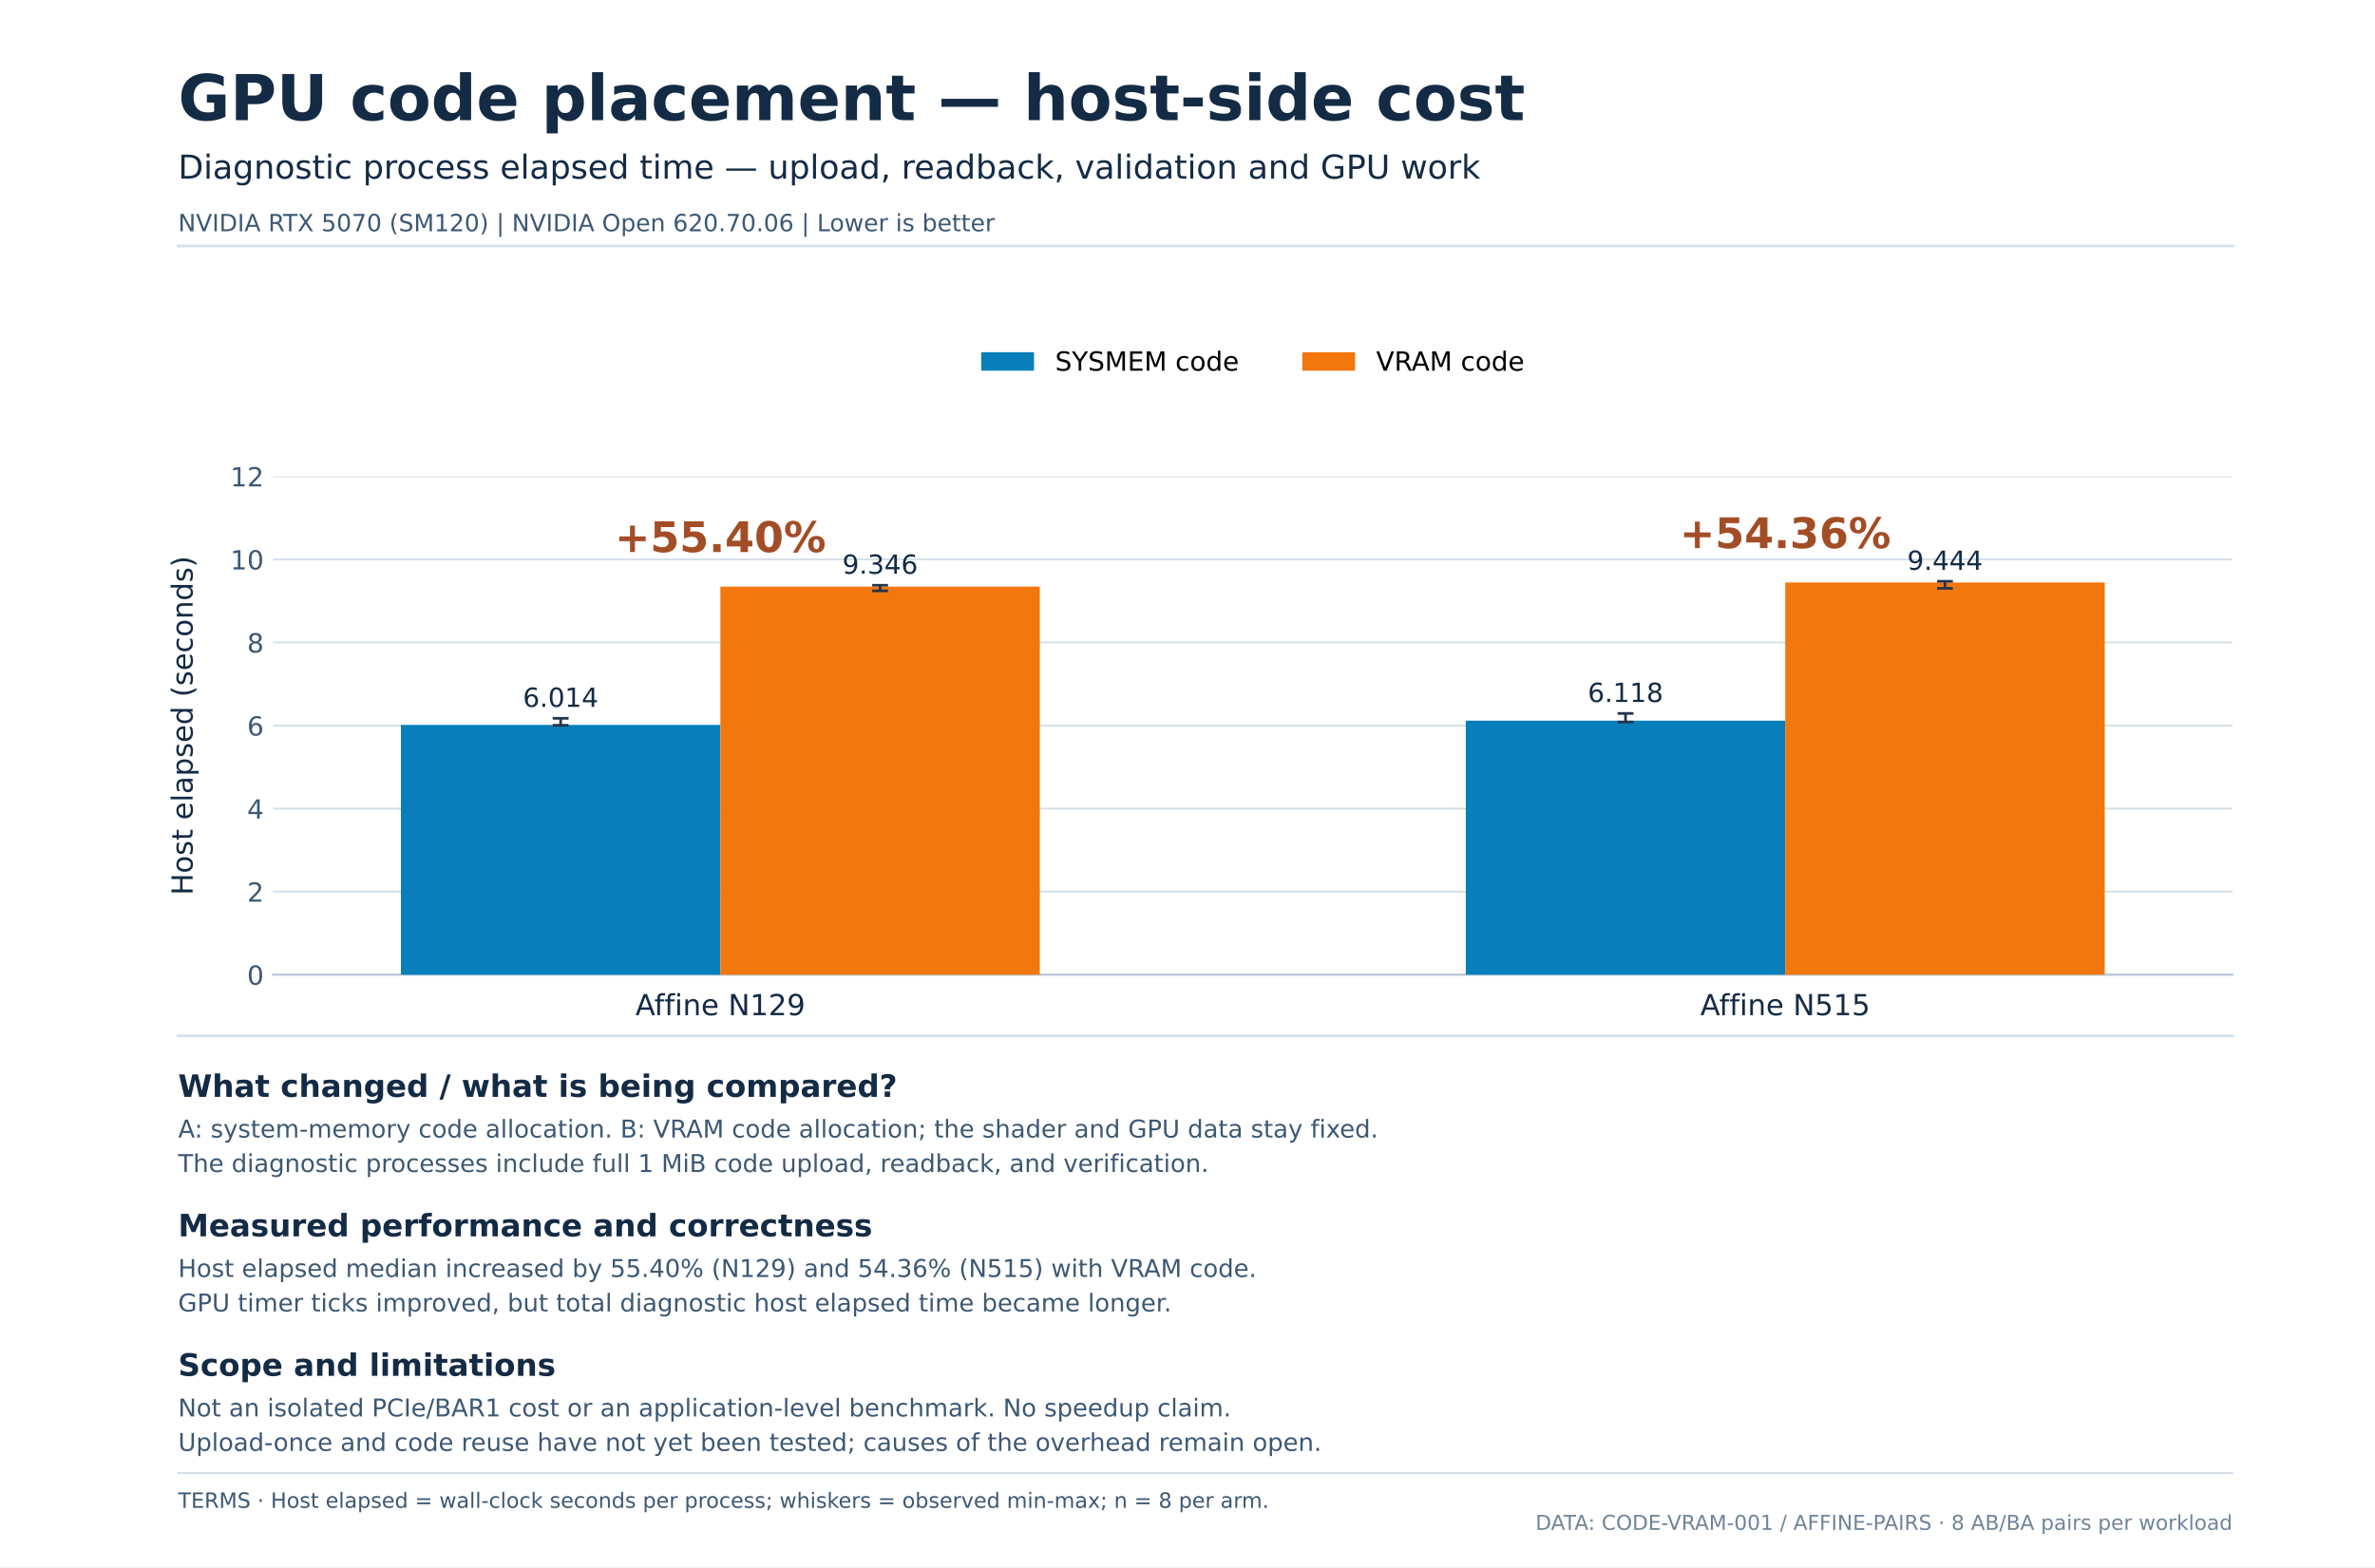
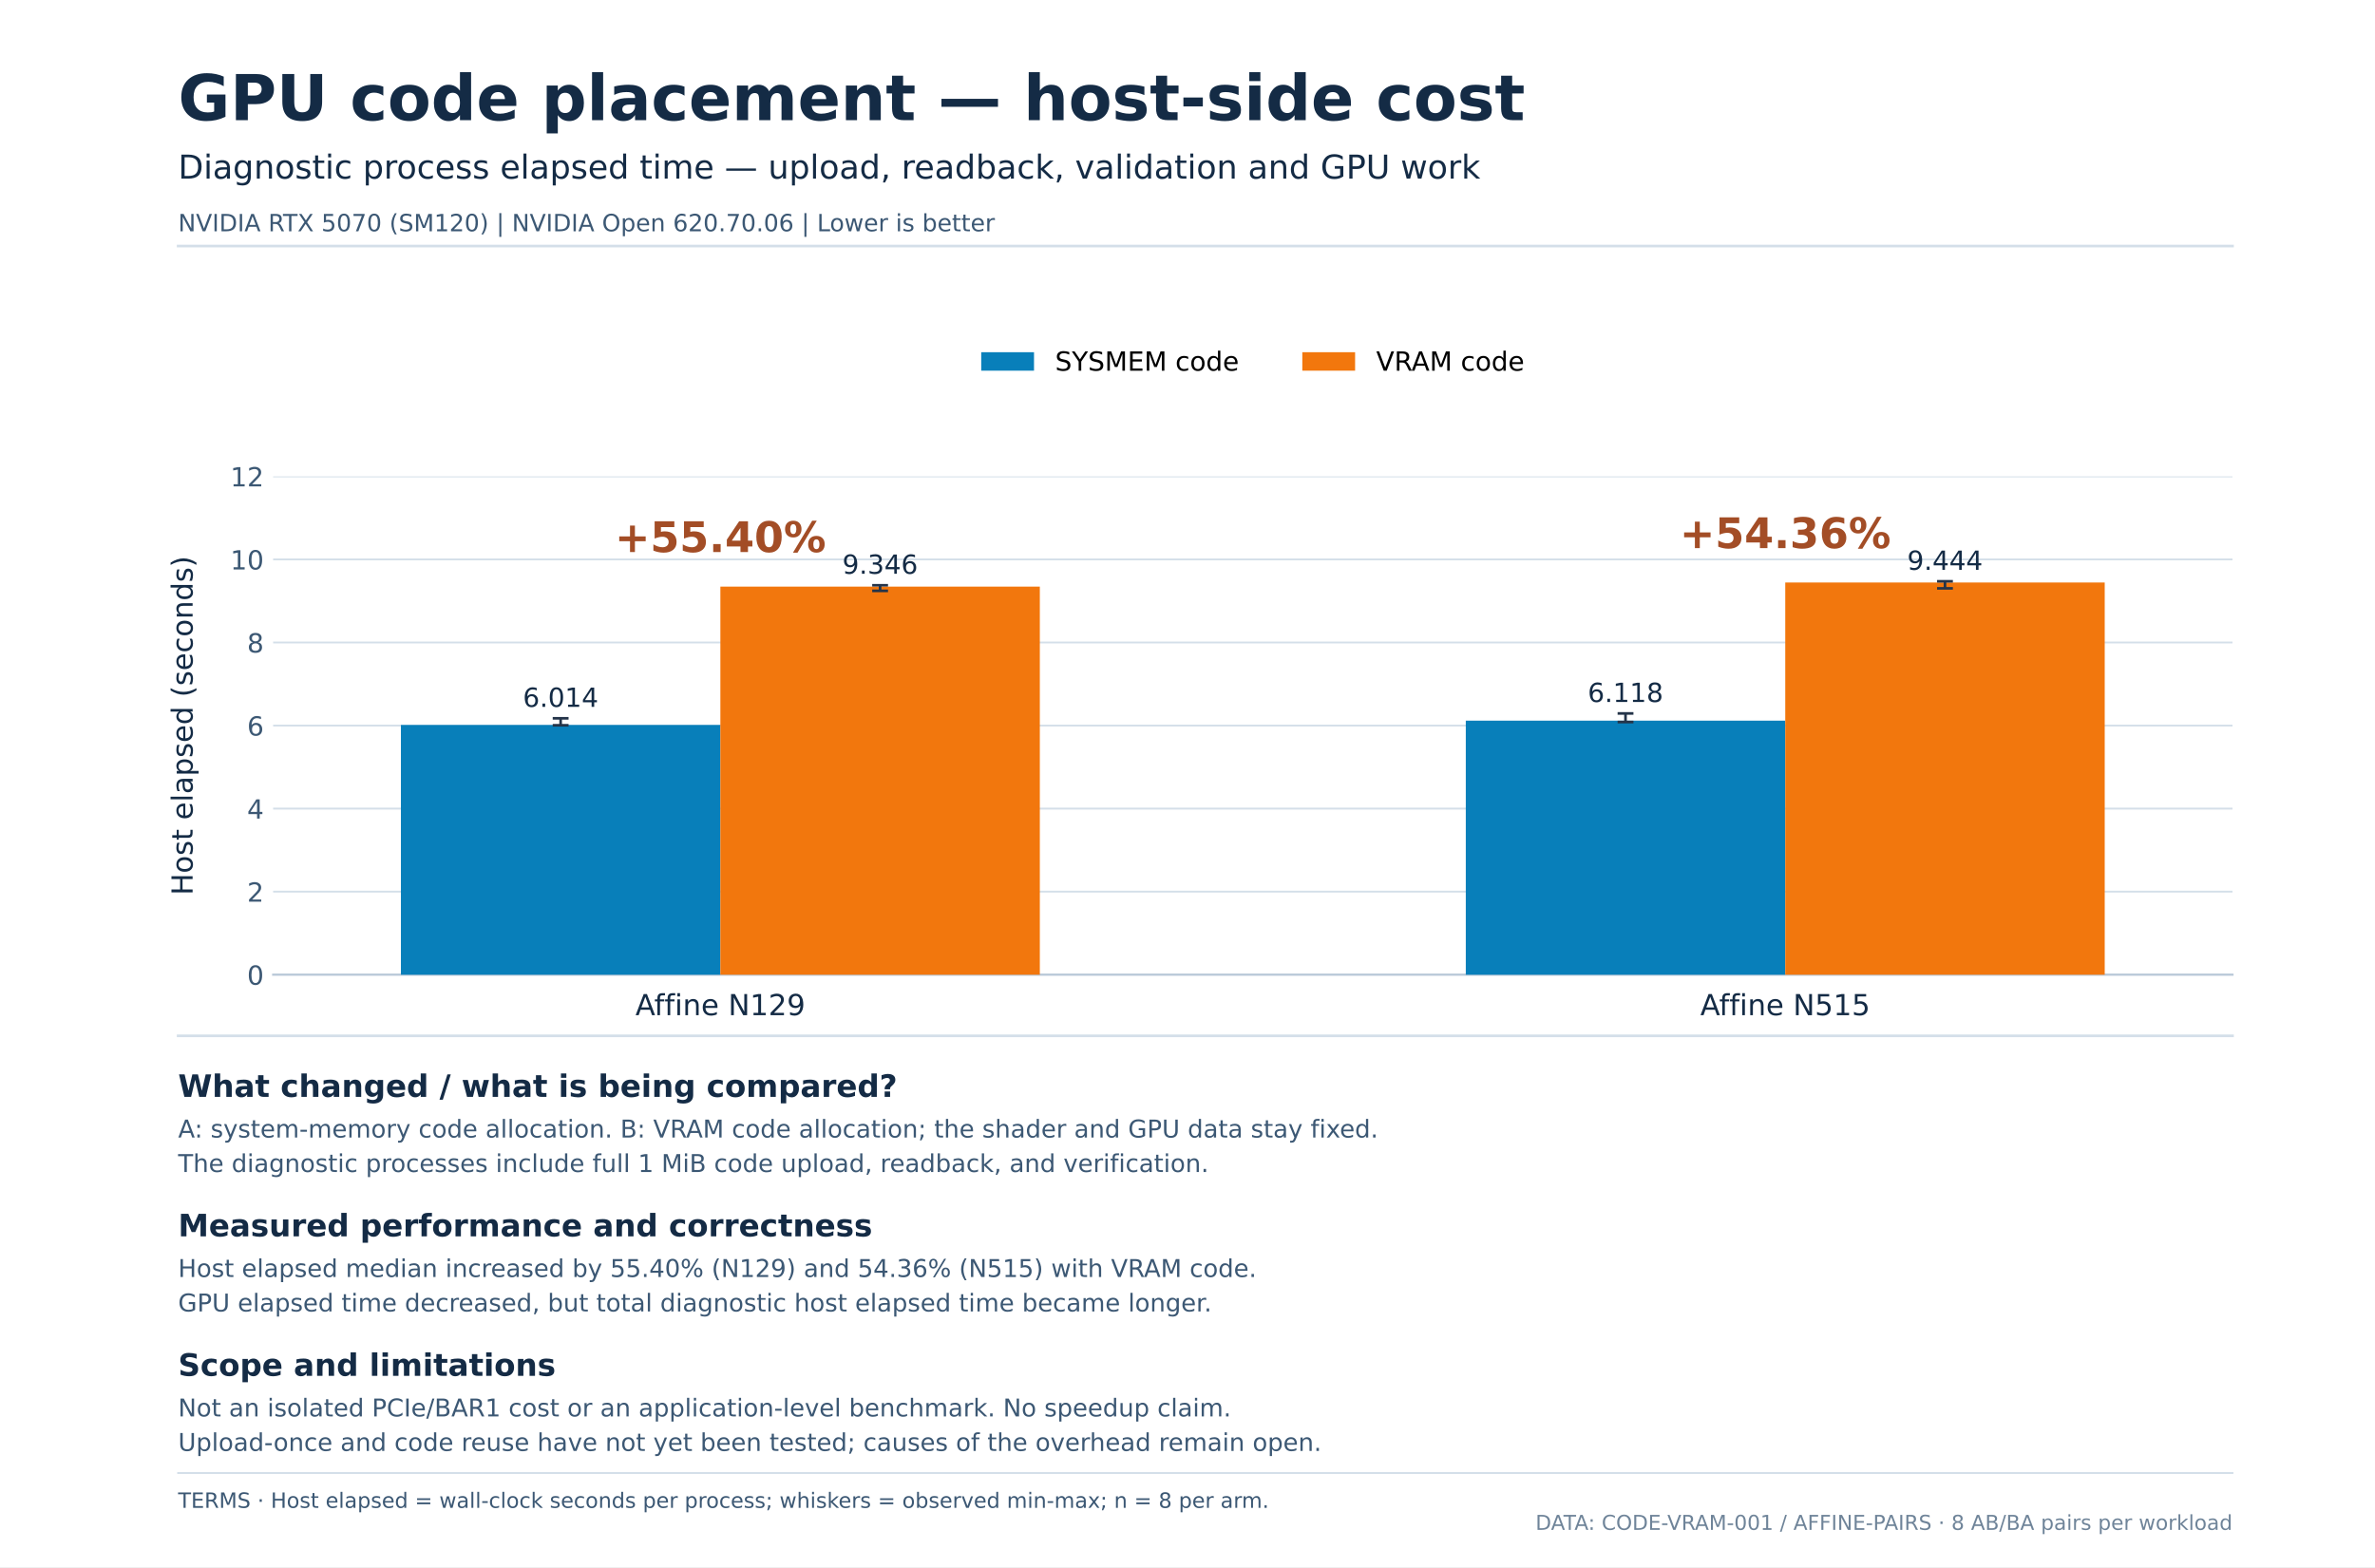
<svg xmlns="http://www.w3.org/2000/svg" xmlns:xlink="http://www.w3.org/1999/xlink" width="900pt" height="594pt" viewBox="0 0 900 594" version="1.1">
  <defs>
    <style type="text/css">*{stroke-linejoin: round; stroke-linecap: butt}</style>
  </defs>
  <g id="figure_1">
    <g id="patch_1">
      <path d="M 0 594  L 900 594  L 900 0  L 0 0  z " style="fill: #ffffff" />
    </g>
    <g id="axes_1">
      <g id="patch_2">
        <path d="M 103.5 369.468  L 846 369.468  L 846 180.576  L 103.5 180.576  z " style="fill: #ffffff" />
      </g>
      <g id="matplotlib.axis_1">
        <g id="xtick_1">
          <g id="line2d_1" />
          <g id="text_1">
            <text style="font-size: 11px; font-family: 'DejaVu Sans'; text-anchor: middle; fill: #142b45" x="272.984" y="384.826" transform="rotate(-0 272.9837 384.8263)">Affine N129</text>
          </g>
        </g>
        <g id="xtick_2">
          <g id="line2d_2" />
          <g id="text_2">
            <text style="font-size: 11px; font-family: 'DejaVu Sans'; text-anchor: middle; fill: #142b45" x="676.516" y="384.826" transform="rotate(-0 676.5163 384.8263)">Affine N515</text>
          </g>
        </g>
      </g>
      <g id="matplotlib.axis_2">
        <g id="ytick_1">
          <g id="line2d_3">
            <path d="M 103.5 369.468  L 846 369.468  " clip-path="url(#p263fd4cd71)" style="fill: none; stroke: #d4dfe9; stroke-width: 0.7; stroke-linecap: square" />
          </g>
          <g id="line2d_4" />
          <g id="text_3">
            <text style="font-size: 10px; font-family: 'DejaVu Sans'; text-anchor: end; fill: #3c5874" x="100" y="373.267" transform="rotate(-0 100 373.2672)">0</text>
          </g>
        </g>
        <g id="ytick_2">
          <g id="line2d_5">
            <path d="M 103.5 337.986  L 846 337.986  " clip-path="url(#p263fd4cd71)" style="fill: none; stroke: #d4dfe9; stroke-width: 0.7; stroke-linecap: square" />
          </g>
          <g id="line2d_6" />
          <g id="text_4">
            <text style="font-size: 10px; font-family: 'DejaVu Sans'; text-anchor: end; fill: #3c5874" x="100" y="341.785" transform="rotate(-0 100 341.7852)">2</text>
          </g>
        </g>
        <g id="ytick_3">
          <g id="line2d_7">
            <path d="M 103.5 306.504  L 846 306.504  " clip-path="url(#p263fd4cd71)" style="fill: none; stroke: #d4dfe9; stroke-width: 0.7; stroke-linecap: square" />
          </g>
          <g id="line2d_8" />
          <g id="text_5">
            <text style="font-size: 10px; font-family: 'DejaVu Sans'; text-anchor: end; fill: #3c5874" x="100" y="310.303" transform="rotate(-0 100 310.3032)">4</text>
          </g>
        </g>
        <g id="ytick_4">
          <g id="line2d_9">
            <path d="M 103.5 275.022  L 846 275.022  " clip-path="url(#p263fd4cd71)" style="fill: none; stroke: #d4dfe9; stroke-width: 0.7; stroke-linecap: square" />
          </g>
          <g id="line2d_10" />
          <g id="text_6">
            <text style="font-size: 10px; font-family: 'DejaVu Sans'; text-anchor: end; fill: #3c5874" x="100" y="278.821" transform="rotate(-0 100 278.8212)">6</text>
          </g>
        </g>
        <g id="ytick_5">
          <g id="line2d_11">
            <path d="M 103.5 243.54  L 846 243.54  " clip-path="url(#p263fd4cd71)" style="fill: none; stroke: #d4dfe9; stroke-width: 0.7; stroke-linecap: square" />
          </g>
          <g id="line2d_12" />
          <g id="text_7">
            <text style="font-size: 10px; font-family: 'DejaVu Sans'; text-anchor: end; fill: #3c5874" x="100" y="247.339" transform="rotate(-0 100 247.3392)">8</text>
          </g>
        </g>
        <g id="ytick_6">
          <g id="line2d_13">
            <path d="M 103.5 212.058  L 846 212.058  " clip-path="url(#p263fd4cd71)" style="fill: none; stroke: #d4dfe9; stroke-width: 0.7; stroke-linecap: square" />
          </g>
          <g id="line2d_14" />
          <g id="text_8">
            <text style="font-size: 10px; font-family: 'DejaVu Sans'; text-anchor: end; fill: #3c5874" x="100" y="215.857" transform="rotate(-0 100 215.8572)">10</text>
          </g>
        </g>
        <g id="ytick_7">
          <g id="line2d_15">
            <path d="M 103.5 180.576  L 846 180.576  " clip-path="url(#p263fd4cd71)" style="fill: none; stroke: #d4dfe9; stroke-width: 0.7; stroke-linecap: square" />
          </g>
          <g id="line2d_16" />
          <g id="text_9">
            <text style="font-size: 10px; font-family: 'DejaVu Sans'; text-anchor: end; fill: #3c5874" x="100" y="184.375" transform="rotate(-0 100 184.3752)">12</text>
          </g>
        </g>
        <g id="text_10">
          <text style="font-size: 11px; font-family: 'DejaVu Sans'; text-anchor: middle; fill: #142b45" x="72.987" y="275.022" transform="rotate(-90 72.98734 275.022)">Host elapsed (seconds)</text>
        </g>
      </g>
      <g id="patch_3">
        <path d="M 103.5 369.468  L 846 369.468  " style="fill: none; stroke: #b8c8d7; stroke-width: 0.8; stroke-linejoin: miter; stroke-linecap: square" />
      </g>
      <g id="patch_4">
        <path d="M 151.924 369.468  L 272.984 369.468  L 272.984 274.797  L 151.924 274.797  z " clip-path="url(#p263fd4cd71)" style="fill: #087fba" />
      </g>
      <g id="patch_5">
        <path d="M 555.457 369.468  L 676.516 369.468  L 676.516 273.162  L 555.457 273.162  z " clip-path="url(#p263fd4cd71)" style="fill: #087fba" />
      </g>
      <g id="text_11">
        <text style="font-size: 10px; font-family: 'DejaVu Sans'; text-anchor: middle; fill: #142b45" x="212.454" y="267.936" transform="rotate(-0 212.4538 267.9356)">6.014</text>
      </g>
      <g id="text_12">
        <text style="font-size: 10px; font-family: 'DejaVu Sans'; text-anchor: middle; fill: #142b45" x="615.986" y="266.091" transform="rotate(-0 615.9864 266.0911)">6.118</text>
      </g>
      <g id="patch_6">
        <path d="M 272.984 369.468  L 394.043 369.468  L 394.043 222.35  L 272.984 222.35  z " clip-path="url(#p263fd4cd71)" style="fill: #f2770d" />
      </g>
      <g id="patch_7">
        <path d="M 676.516 369.468  L 797.576 369.468  L 797.576 220.807  L 676.516 220.807  z " clip-path="url(#p263fd4cd71)" style="fill: #f2770d" />
      </g>
      <g id="text_13">
        <text style="font-size: 10px; font-family: 'DejaVu Sans'; text-anchor: middle; fill: #142b45" x="333.514" y="217.498" transform="rotate(-0 333.5136 217.4979)">9.346</text>
      </g>
      <g id="text_14">
        <text style="font-size: 10px; font-family: 'DejaVu Sans'; text-anchor: middle; fill: #142b45" x="737.046" y="216.005" transform="rotate(-0 737.0462 216.0054)">9.444</text>
      </g>
      <g id="text_15">
        <text style="font-weight: 700; font-size: 16px; font-family: 'DejaVu Sans'; text-anchor: middle; fill: #a34d26" x="272.984" y="209.259" transform="rotate(-0 272.9837 209.2591)">+55.40%</text>
      </g>
      <g id="text_16">
        <text style="font-weight: 700; font-size: 16px; font-family: 'DejaVu Sans'; text-anchor: middle; fill: #a34d26" x="676.516" y="207.766" transform="rotate(-0 676.5163 207.7665)">+54.36%</text>
      </g>
      <g id="LineCollection_1">
        <path d="M 212.454 274.915  L 212.454 272.282  " clip-path="url(#p263fd4cd71)" style="fill: none; stroke: #243449" />
        <path d="M 615.986 273.702  L 615.986 270.437  " clip-path="url(#p263fd4cd71)" style="fill: none; stroke: #243449" />
      </g>
      <g id="line2d_17">
        <defs>
          <path id="m3f8972ab95" d="M 3 0  L -3 -0  " style="stroke: #243449" />
        </defs>
        <g clip-path="url(#p263fd4cd71)">
          <use xlink:href="#m3f8972ab95" x="212.454" y="274.915" style="fill: #1f77b4; stroke: #243449" />
          <use xlink:href="#m3f8972ab95" x="615.986" y="273.702" style="fill: #1f77b4; stroke: #243449" />
        </g>
      </g>
      <g id="line2d_18">
        <g clip-path="url(#p263fd4cd71)">
          <use xlink:href="#m3f8972ab95" x="212.454" y="272.282" style="fill: #1f77b4; stroke: #243449" />
          <use xlink:href="#m3f8972ab95" x="615.986" y="270.437" style="fill: #1f77b4; stroke: #243449" />
        </g>
      </g>
      <g id="LineCollection_2">
        <path d="M 333.514 223.97  L 333.514 221.844  " clip-path="url(#p263fd4cd71)" style="fill: none; stroke: #243449" />
        <path d="M 737.046 223.018  L 737.046 220.352  " clip-path="url(#p263fd4cd71)" style="fill: none; stroke: #243449" />
      </g>
      <g id="line2d_19">
        <g clip-path="url(#p263fd4cd71)">
          <use xlink:href="#m3f8972ab95" x="333.514" y="223.97" style="fill: #1f77b4; stroke: #243449" />
          <use xlink:href="#m3f8972ab95" x="737.046" y="223.018" style="fill: #1f77b4; stroke: #243449" />
        </g>
      </g>
      <g id="line2d_20">
        <g clip-path="url(#p263fd4cd71)">
          <use xlink:href="#m3f8972ab95" x="333.514" y="221.844" style="fill: #1f77b4; stroke: #243449" />
          <use xlink:href="#m3f8972ab95" x="737.046" y="220.352" style="fill: #1f77b4; stroke: #243449" />
        </g>
      </g>
      <g id="legend_1">
        <g id="patch_8">
          <path d="M 371.834 140.507  L 391.834 140.507  L 391.834 133.507  L 371.834 133.507  z " style="fill: #087fba" />
        </g>
        <g id="text_17">
          <text style="font-size: 10px; font-family: 'DejaVu Sans'; text-anchor: start" x="399.834" y="140.507" transform="rotate(-0 399.8344 140.5068)">SYSMEM code</text>
        </g>
        <g id="patch_9">
          <path d="M 493.511 140.507  L 513.511 140.507  L 513.511 133.507  L 493.511 133.507  z " style="fill: #f2770d" />
        </g>
        <g id="text_18">
          <text style="font-size: 10px; font-family: 'DejaVu Sans'; text-anchor: start" x="521.511" y="140.507" transform="rotate(-0 521.5109 140.5068)">VRAM code</text>
        </g>
      </g>
    </g>
    <g id="line2d_21">
      <path d="M 67.5 93.258  L 846 93.258  " style="fill: none; stroke: #d4dfe9; stroke-linecap: square" />
    </g>
    <g id="line2d_22">
      <path d="M 67.5 392.634  L 846 392.634  " style="fill: none; stroke: #d4dfe9; stroke-linecap: square" />
    </g>
    <g id="line2d_23">
      <path d="M 67.5 558.36  L 846 558.36  " style="fill: none; stroke: #d4dfe9; stroke-width: 0.7; stroke-linecap: square" />
    </g>
    <g id="text_19">
      <text style="font-weight: 700; font-size: 24px; font-family: 'DejaVu Sans'; text-anchor: start; fill: #142b45" x="67.5" y="45.56" transform="rotate(-0 67.5 45.56025)">GPU code placement — host-side cost</text>
    </g>
    <g id="text_20">
      <text style="font-size: 12.5px; font-family: 'DejaVu Sans'; text-anchor: start; fill: #142b45" x="67.5" y="67.71" transform="rotate(-0 67.5 67.71005)">Diagnostic process elapsed time — upload, readback, validation and GPU work</text>
    </g>
    <g id="text_21">
      <text style="font-size: 9px; font-family: 'DejaVu Sans'; text-anchor: start; fill: #3c5874" x="67.5" y="87.662" transform="rotate(-0 67.5 87.66197)">NVIDIA RTX 5070 (SM120)  |  NVIDIA Open 620.70.06  |  Lower is better</text>
    </g>
    <g id="text_22">
      <text style="font-weight: 700; font-size: 11.7px; font-family: 'DejaVu Sans'; text-anchor: start; fill: #142b45" x="67.5" y="415.78" transform="rotate(-0 67.5 415.7802)">What changed / what is being compared?</text>
    </g>
    <g id="text_23">
      <text style="font-size: 9.3px; font-family: 'DejaVu Sans'; text-anchor: start; fill: #3c5874" x="67.5" y="431.183" transform="rotate(-0 67.5 431.1825)">A: system-memory code allocation. B: VRAM code allocation; the shader and GPU data stay fixed.</text>
    </g>
    <g id="text_24">
      <text style="font-size: 9.3px; font-family: 'DejaVu Sans'; text-anchor: start; fill: #3c5874" x="67.5" y="444.251" transform="rotate(-0 67.5 444.2505)">The diagnostic processes include full 1 MiB code upload, readback, and verification.</text>
    </g>
    <g id="text_25">
      <text style="font-weight: 700; font-size: 11.7px; font-family: 'DejaVu Sans'; text-anchor: start; fill: #142b45" x="67.5" y="468.646" transform="rotate(-0 67.5 468.6462)">Measured performance and correctness</text>
    </g>
    <g id="text_26">
      <text style="font-size: 9.3px; font-family: 'DejaVu Sans'; text-anchor: start; fill: #3c5874" x="67.5" y="484.049" transform="rotate(-0 67.5 484.0485)">Host elapsed median increased by 55.40% (N129) and 54.36% (N515) with VRAM code.</text>
    </g>
    <g id="text_27">
-       <text style="font-size: 9.3px; font-family: 'DejaVu Sans'; text-anchor: start; fill: #3c5874" x="67.5" y="497.117" transform="rotate(-0 67.5 497.1165)">GPU timer ticks improved, but total diagnostic host elapsed time became longer.</text>
+       <text style="font-size: 9.3px; font-family: 'DejaVu Sans'; text-anchor: start; fill: #3c5874" x="67.5" y="497.117" transform="rotate(-0 67.5 497.1165)">GPU elapsed time decreased, but total diagnostic host elapsed time became longer.</text>
    </g>
    <g id="text_28">
      <text style="font-weight: 700; font-size: 11.7px; font-family: 'DejaVu Sans'; text-anchor: start; fill: #142b45" x="67.5" y="521.512" transform="rotate(-0 67.5 521.5122)">Scope and limitations</text>
    </g>
    <g id="text_29">
      <text style="font-size: 9.3px; font-family: 'DejaVu Sans'; text-anchor: start; fill: #3c5874" x="67.5" y="536.915" transform="rotate(-0 67.5 536.9145)">Not an isolated PCIe/BAR1 cost or an application-level benchmark. No speedup claim.</text>
    </g>
    <g id="text_30">
      <text style="font-size: 9.3px; font-family: 'DejaVu Sans'; text-anchor: start; fill: #3c5874" x="67.5" y="549.983" transform="rotate(-0 67.5 549.9825)">Upload-once and code reuse have not yet been tested; causes of the overhead remain open.</text>
    </g>
    <g id="text_31">
      <text style="font-size: 8px; font-family: 'DejaVu Sans'; text-anchor: start; fill: #3c5874" x="67.5" y="571.567" transform="rotate(-0 67.5 571.5667)">TERMS  ·  Host elapsed = wall-clock seconds per process; whiskers = observed min-max; n = 8 per arm.</text>
    </g>
    <g id="text_32">
      <text style="font-size: 7.8px; font-family: 'DejaVu Sans'; text-anchor: end; fill: #6f8499" x="846" y="579.904" transform="rotate(-0 846 579.9038)">DATA: CODE-VRAM-001 / AFFINE-PAIRS  ·  8 AB/BA pairs per workload</text>
    </g>
  </g>
  <defs>
    <clipPath id="p263fd4cd71">
      <rect x="103.5" y="180.576" width="742.5" height="188.892" />
    </clipPath>
  </defs>
</svg>
